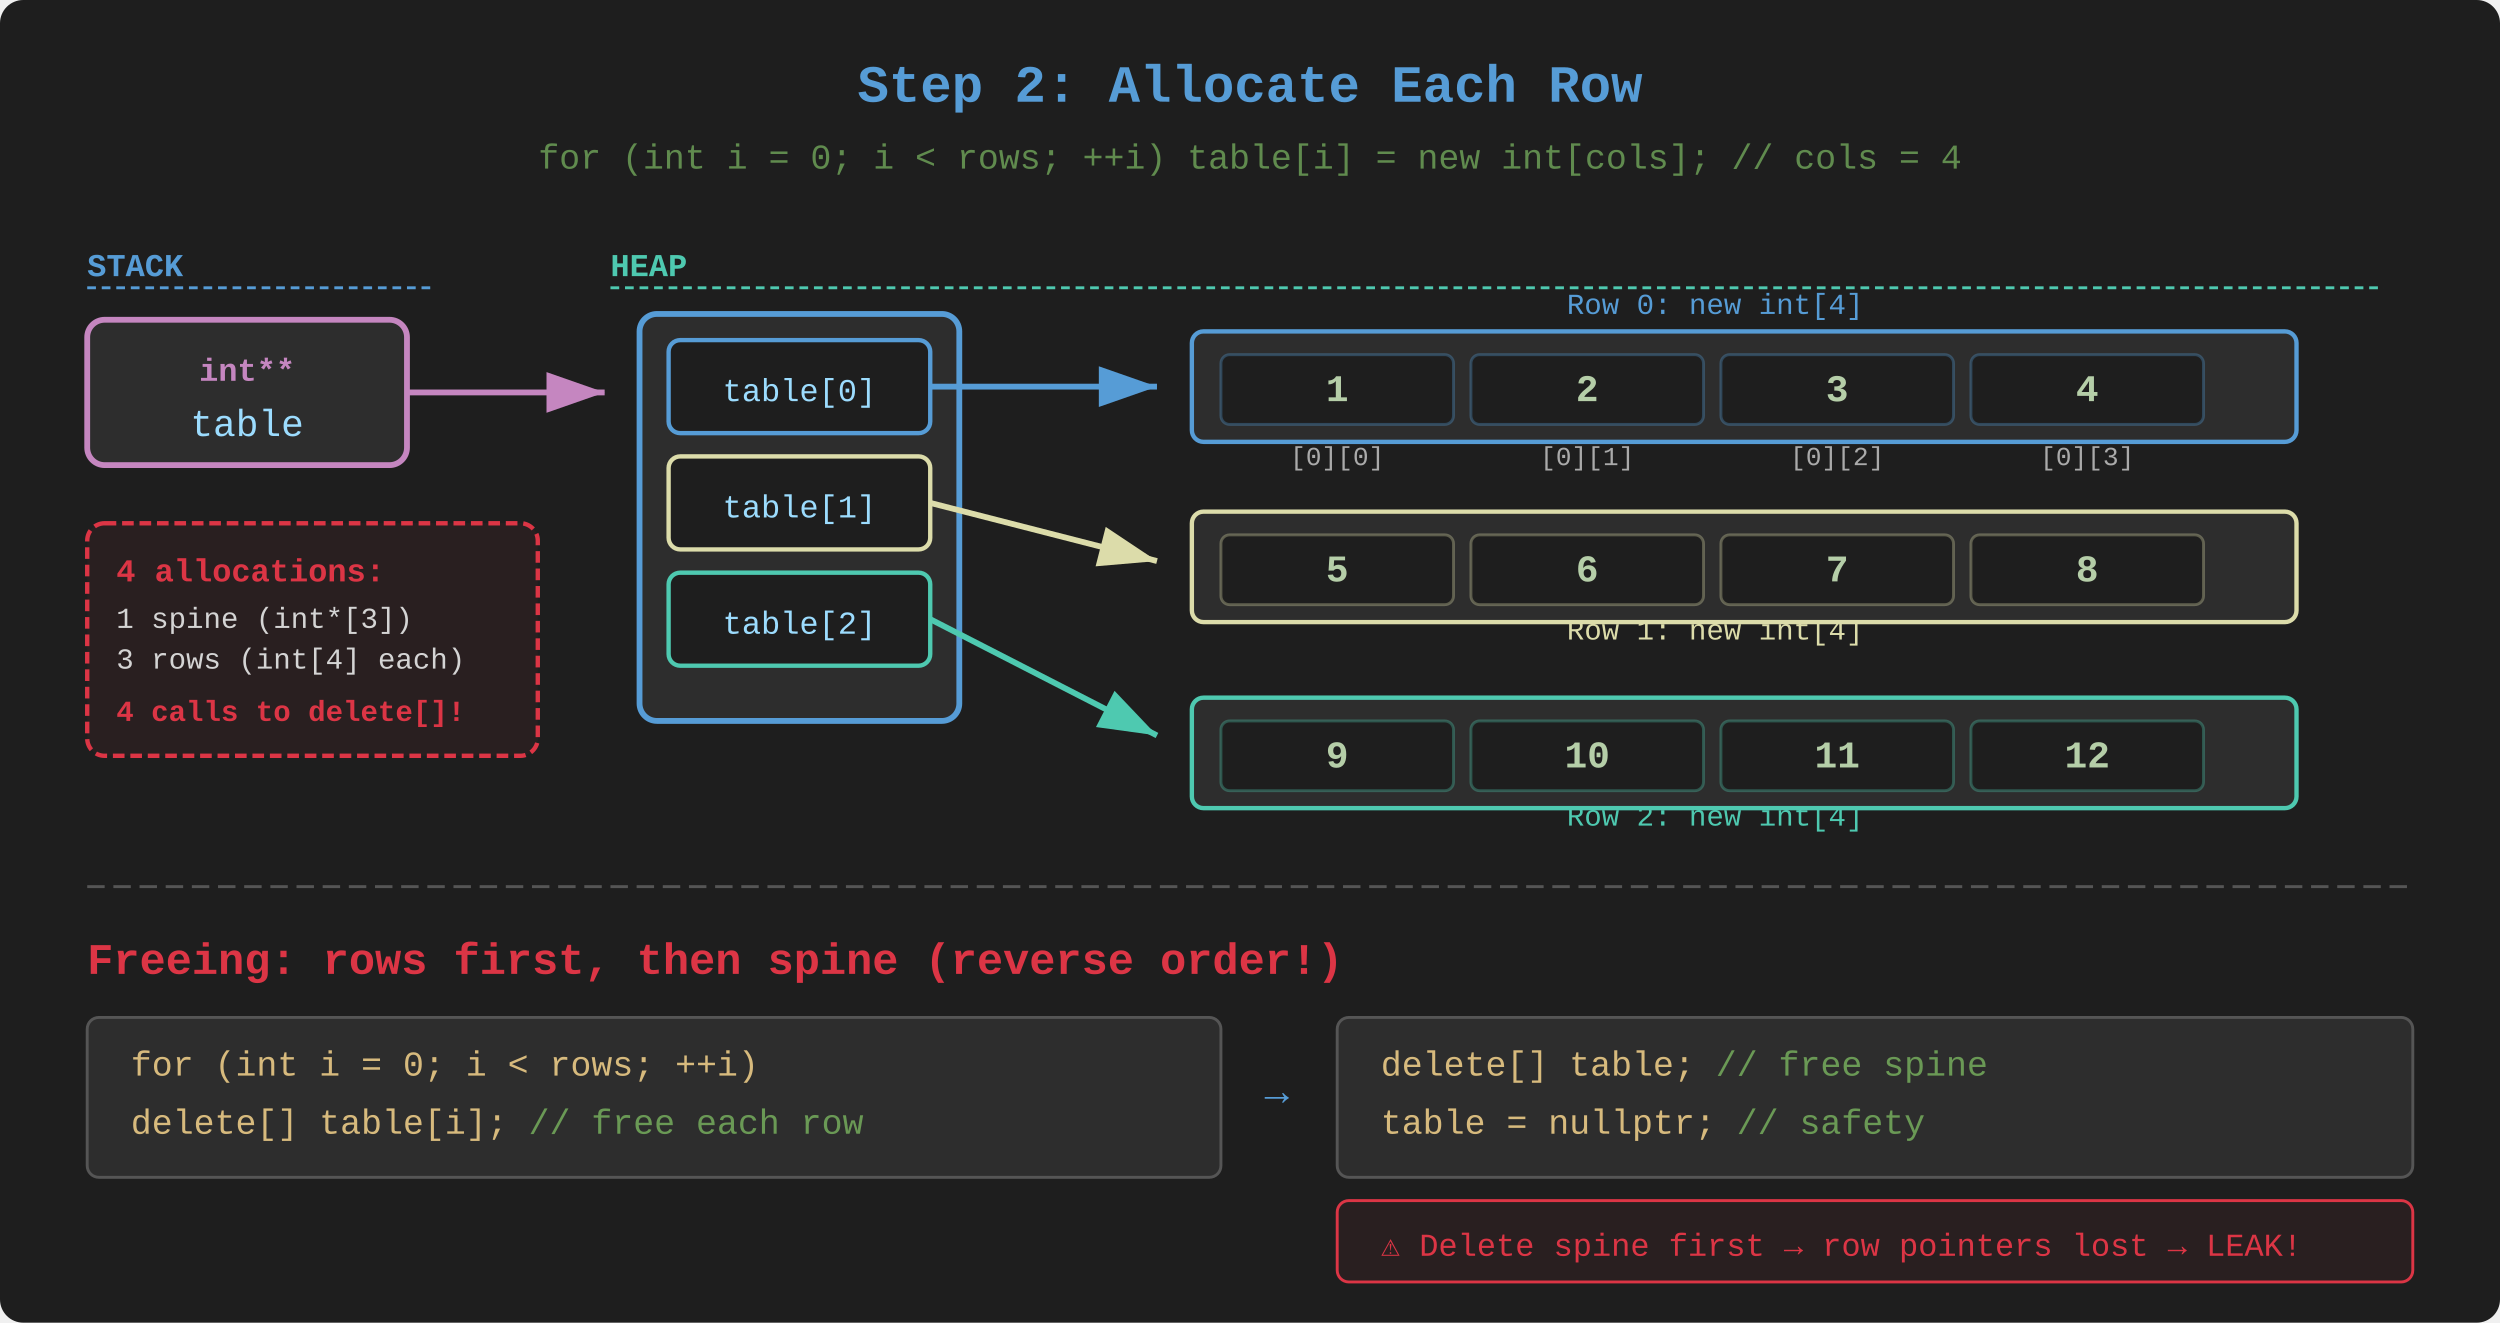
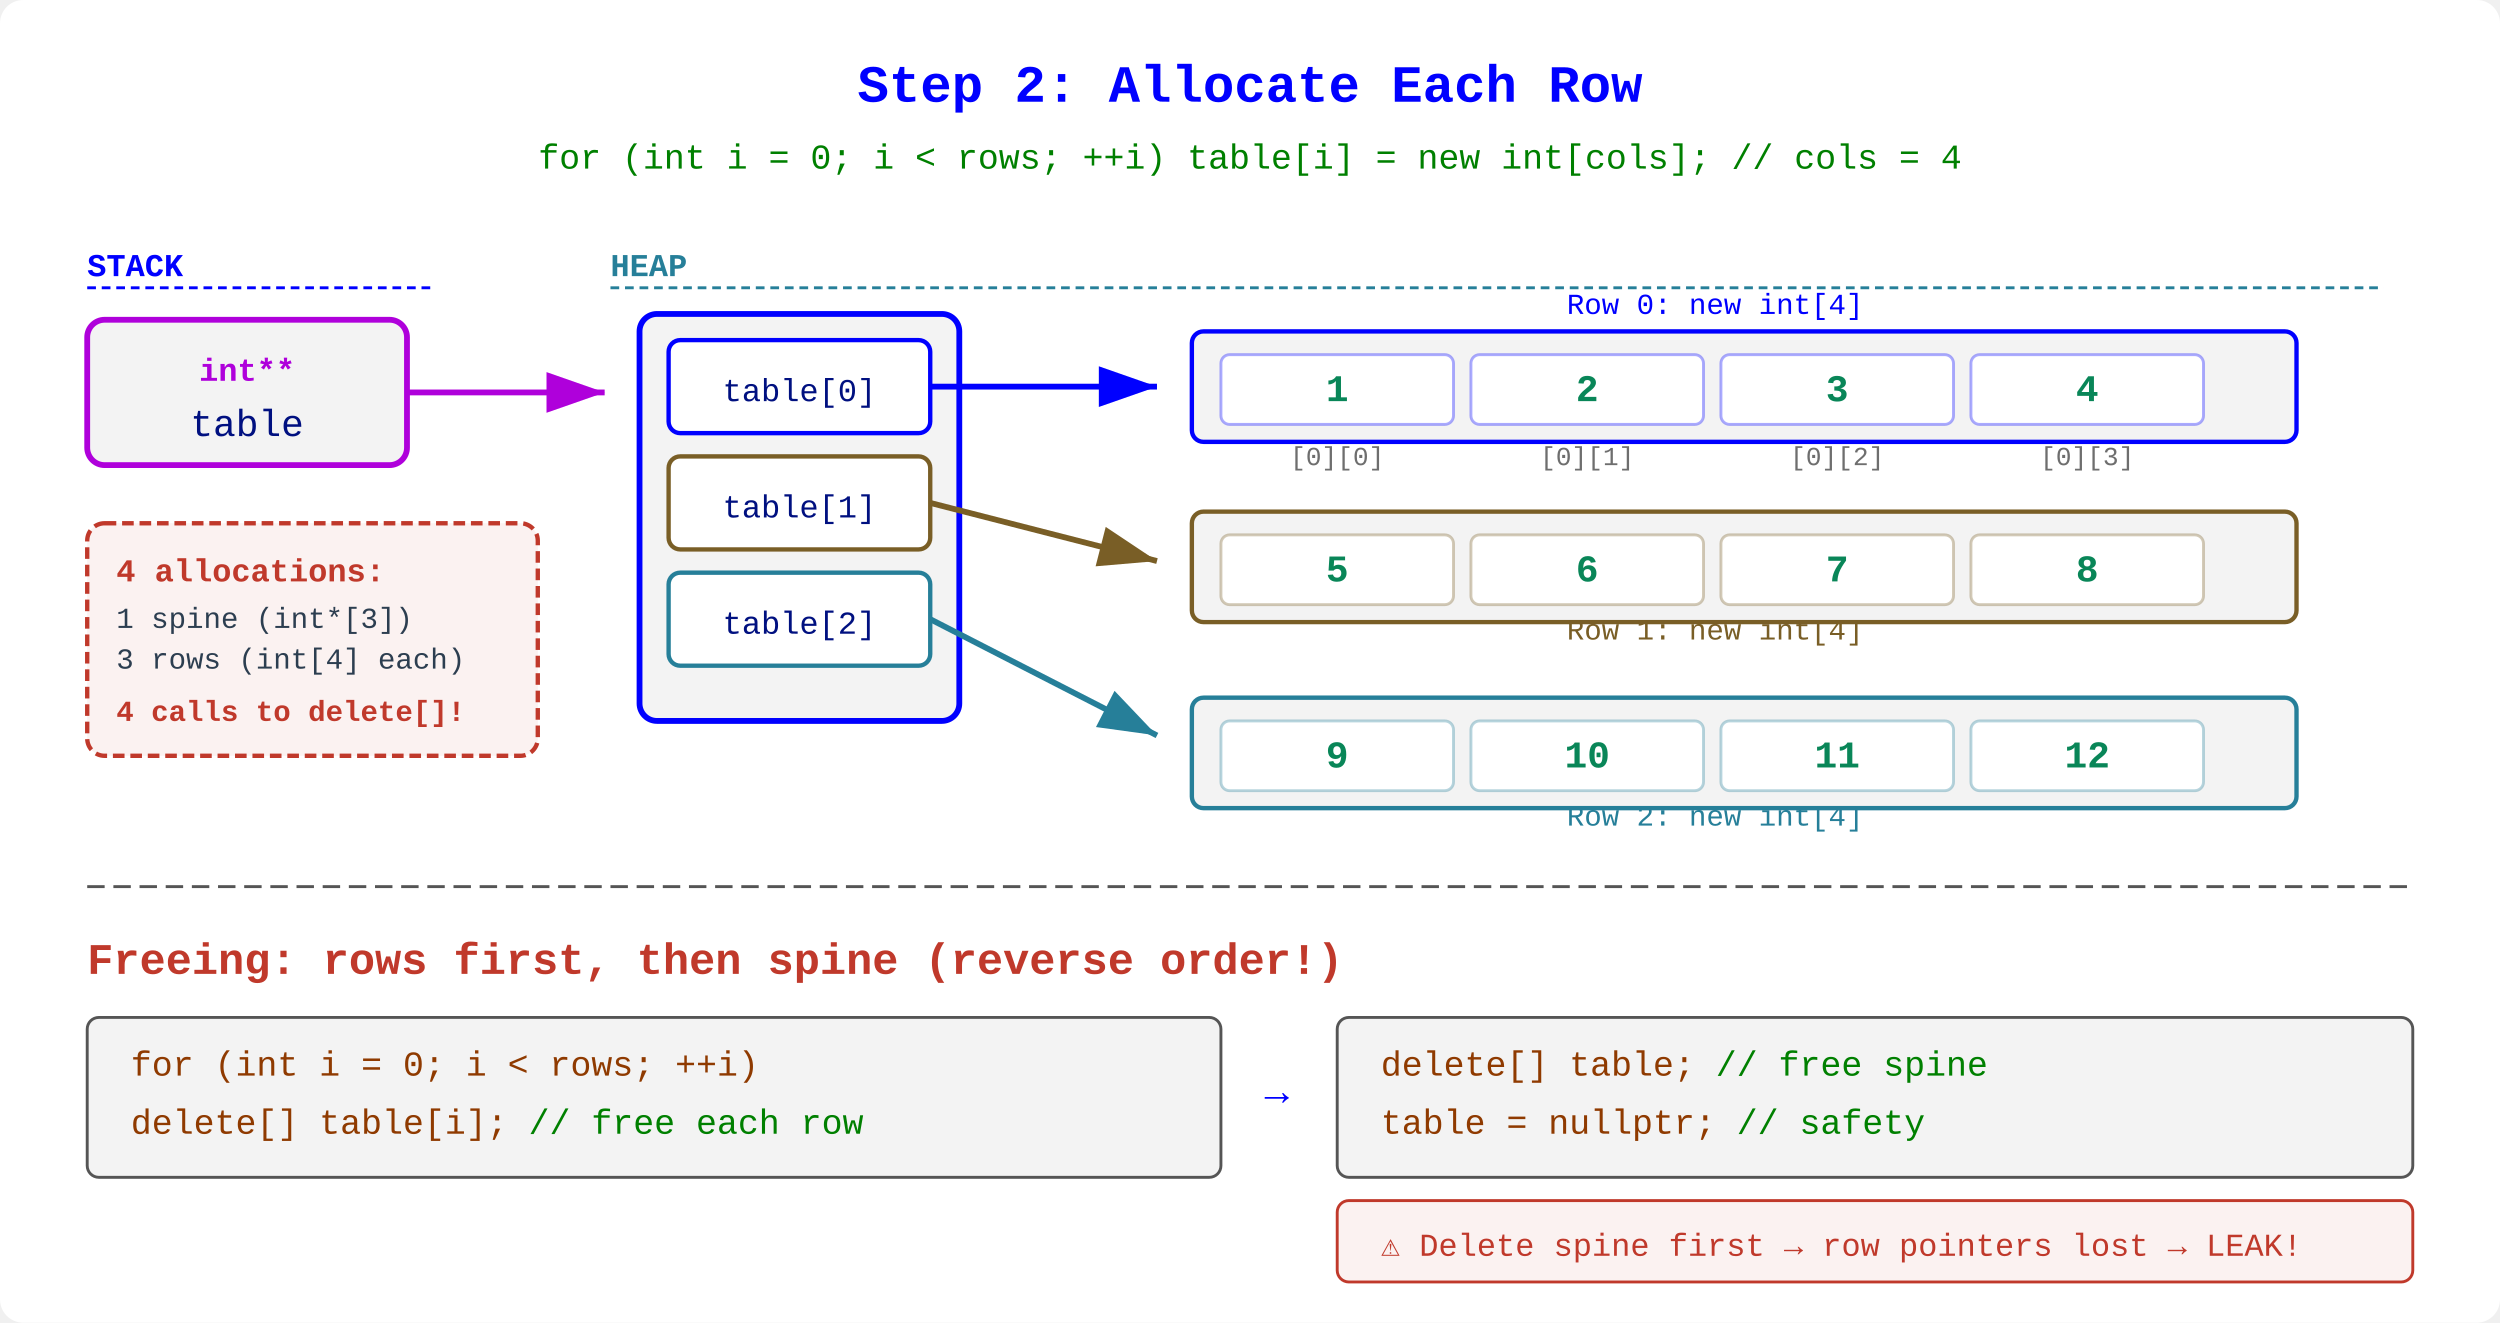
<svg xmlns="http://www.w3.org/2000/svg" viewBox="0 0 860 455" font-family="Consolas, 'Courier New', monospace" font-size="14">
  <defs>
    <marker id="arrow" markerWidth="10" markerHeight="7" refX="10" refY="3.5" orient="auto">
-       <polygon points="0 0, 10 3.5, 0 7" fill="#569cd6" />
+       <polygon points="0 0, 10 3.5, 0 7" fill="#0000ff" />
    </marker>
    <marker id="arrow-green" markerWidth="10" markerHeight="7" refX="10" refY="3.5" orient="auto">
-       <polygon points="0 0, 10 3.5, 0 7" fill="#4ec9b0" />
+       <polygon points="0 0, 10 3.5, 0 7" fill="#267f99" />
    </marker>
    <marker id="arrow-amber" markerWidth="10" markerHeight="7" refX="10" refY="3.5" orient="auto">
-       <polygon points="0 0, 10 3.5, 0 7" fill="#dcdcaa" />
+       <polygon points="0 0, 10 3.5, 0 7" fill="#795e26" />
    </marker>
    <marker id="arrow-pink" markerWidth="10" markerHeight="7" refX="10" refY="3.5" orient="auto">
-       <polygon points="0 0, 10 3.5, 0 7" fill="#c586c0" />
+       <polygon points="0 0, 10 3.5, 0 7" fill="#af00db" />
    </marker>
  </defs>
-   <rect width="860" height="455" fill="#1e1e1e" rx="8" />
-   <text x="430" y="35" text-anchor="middle" fill="#569cd6" font-size="18" font-weight="bold">Step 2: Allocate Each Row</text>
-   <text x="430" y="58" text-anchor="middle" fill="#608b4e" font-size="12">for (int i = 0; i &lt; rows; ++i)  table[i] = new int[cols];   // cols = 4</text>
-   <text x="30" y="95" fill="#569cd6" font-size="11" font-weight="bold">STACK</text>
-   <line x1="30" y1="99" x2="150" y2="99" stroke="#569cd6" stroke-width="1" stroke-dasharray="3,2" />
-   <text x="210" y="95" fill="#4ec9b0" font-size="11" font-weight="bold">HEAP</text>
-   <line x1="210" y1="99" x2="820" y2="99" stroke="#4ec9b0" stroke-width="1" stroke-dasharray="3,2" />
-   <rect x="30" y="110" width="110" height="50" rx="6" fill="#2d2d2d" stroke="#c586c0" stroke-width="2" />
-   <text x="85" y="131" text-anchor="middle" fill="#c586c0" font-size="11" font-weight="bold">int**</text>
-   <text x="85" y="150" text-anchor="middle" fill="#9cdcfe" font-size="13">table</text>
-   <line x1="140" y1="135" x2="208" y2="135" stroke="#c586c0" stroke-width="2" marker-end="url(#arrow-pink)" />
-   <rect x="220" y="108" width="110" height="140" rx="6" fill="#2d2d2d" stroke="#569cd6" stroke-width="2" />
-   <rect x="230" y="117" width="90" height="32" rx="4" fill="#1e1e1e" stroke="#569cd6" stroke-width="1.5" />
-   <text x="275" y="138" text-anchor="middle" fill="#9cdcfe" font-size="11">table[0]</text>
-   <rect x="230" y="157" width="90" height="32" rx="4" fill="#1e1e1e" stroke="#dcdcaa" stroke-width="1.5" />
-   <text x="275" y="178" text-anchor="middle" fill="#9cdcfe" font-size="11">table[1]</text>
-   <rect x="230" y="197" width="90" height="32" rx="4" fill="#1e1e1e" stroke="#4ec9b0" stroke-width="1.5" />
-   <text x="275" y="218" text-anchor="middle" fill="#9cdcfe" font-size="11">table[2]</text>
-   <line x1="320" y1="133" x2="398" y2="133" stroke="#569cd6" stroke-width="2" marker-end="url(#arrow)" />
-   <text x="590" y="108" text-anchor="middle" fill="#569cd6" font-size="10">Row 0: new int[4]</text>
-   <rect x="410" y="114" width="380" height="38" rx="4" fill="#2d2d2d" stroke="#569cd6" stroke-width="1.5" />
-   <rect x="420" y="122" width="80" height="24" rx="3" fill="#1e1e1e" stroke="#569cd655" stroke-width="1" />
-   <text x="460" y="138" text-anchor="middle" fill="#b5cea8" font-size="13" font-weight="bold">1</text>
-   <rect x="506" y="122" width="80" height="24" rx="3" fill="#1e1e1e" stroke="#569cd655" stroke-width="1" />
-   <text x="546" y="138" text-anchor="middle" fill="#b5cea8" font-size="13" font-weight="bold">2</text>
-   <rect x="592" y="122" width="80" height="24" rx="3" fill="#1e1e1e" stroke="#569cd655" stroke-width="1" />
-   <text x="632" y="138" text-anchor="middle" fill="#b5cea8" font-size="13" font-weight="bold">3</text>
-   <rect x="678" y="122" width="80" height="24" rx="3" fill="#1e1e1e" stroke="#569cd655" stroke-width="1" />
-   <text x="718" y="138" text-anchor="middle" fill="#b5cea8" font-size="13" font-weight="bold">4</text>
-   <text x="460" y="160" text-anchor="middle" fill="#aaa" font-size="9">[0][0]</text>
-   <text x="546" y="160" text-anchor="middle" fill="#aaa" font-size="9">[0][1]</text>
-   <text x="632" y="160" text-anchor="middle" fill="#aaa" font-size="9">[0][2]</text>
-   <text x="718" y="160" text-anchor="middle" fill="#aaa" font-size="9">[0][3]</text>
-   <line x1="320" y1="173" x2="398" y2="193" stroke="#dcdcaa" stroke-width="2" marker-end="url(#arrow-amber)" />
-   <text x="590" y="220" text-anchor="middle" fill="#dcdcaa" font-size="10">Row 1: new int[4]</text>
-   <rect x="410" y="176" width="380" height="38" rx="4" fill="#2d2d2d" stroke="#dcdcaa" stroke-width="1.5" />
-   <rect x="420" y="184" width="80" height="24" rx="3" fill="#1e1e1e" stroke="#dcdcaa55" stroke-width="1" />
-   <text x="460" y="200" text-anchor="middle" fill="#b5cea8" font-size="13" font-weight="bold">5</text>
-   <rect x="506" y="184" width="80" height="24" rx="3" fill="#1e1e1e" stroke="#dcdcaa55" stroke-width="1" />
-   <text x="546" y="200" text-anchor="middle" fill="#b5cea8" font-size="13" font-weight="bold">6</text>
-   <rect x="592" y="184" width="80" height="24" rx="3" fill="#1e1e1e" stroke="#dcdcaa55" stroke-width="1" />
-   <text x="632" y="200" text-anchor="middle" fill="#b5cea8" font-size="13" font-weight="bold">7</text>
-   <rect x="678" y="184" width="80" height="24" rx="3" fill="#1e1e1e" stroke="#dcdcaa55" stroke-width="1" />
-   <text x="718" y="200" text-anchor="middle" fill="#b5cea8" font-size="13" font-weight="bold">8</text>
-   <line x1="320" y1="213" x2="398" y2="253" stroke="#4ec9b0" stroke-width="2" marker-end="url(#arrow-green)" />
-   <text x="590" y="284" text-anchor="middle" fill="#4ec9b0" font-size="10">Row 2: new int[4]</text>
-   <rect x="410" y="240" width="380" height="38" rx="4" fill="#2d2d2d" stroke="#4ec9b0" stroke-width="1.5" />
-   <rect x="420" y="248" width="80" height="24" rx="3" fill="#1e1e1e" stroke="#4ec9b055" stroke-width="1" />
-   <text x="460" y="264" text-anchor="middle" fill="#b5cea8" font-size="13" font-weight="bold">9</text>
-   <rect x="506" y="248" width="80" height="24" rx="3" fill="#1e1e1e" stroke="#4ec9b055" stroke-width="1" />
-   <text x="546" y="264" text-anchor="middle" fill="#b5cea8" font-size="13" font-weight="bold">10</text>
-   <rect x="592" y="248" width="80" height="24" rx="3" fill="#1e1e1e" stroke="#4ec9b055" stroke-width="1" />
-   <text x="632" y="264" text-anchor="middle" fill="#b5cea8" font-size="13" font-weight="bold">11</text>
-   <rect x="678" y="248" width="80" height="24" rx="3" fill="#1e1e1e" stroke="#4ec9b055" stroke-width="1" />
-   <text x="718" y="264" text-anchor="middle" fill="#b5cea8" font-size="13" font-weight="bold">12</text>
-   <rect x="30" y="180" width="155" height="80" rx="6" fill="#dc354510" stroke="#dc3545" stroke-width="1.5" stroke-dasharray="4,2" />
-   <text x="40" y="200" fill="#dc3545" font-size="11" font-weight="bold">4 allocations:</text>
-   <text x="40" y="216" fill="#d4d4d4" font-size="10">1 spine  (int*[3])</text>
-   <text x="40" y="230" fill="#d4d4d4" font-size="10">3 rows   (int[4] each)</text>
-   <text x="40" y="248" fill="#dc3545" font-size="10" font-weight="bold">4 calls to delete[]!</text>
-   <line x1="30" y1="305" x2="830" y2="305" stroke="#555" stroke-width="1" stroke-dasharray="6,3" />
-   <text x="30" y="335" fill="#dc3545" font-size="15" font-weight="bold">Freeing: rows first, then spine (reverse order!)</text>
-   <rect x="30" y="350" width="390" height="55" rx="4" fill="#2d2d2d" stroke="#555" stroke-width="1" />
-   <text x="45" y="370" fill="#d7ba7d" font-size="12">for (int i = 0; i &lt; rows; ++i)</text>
-   <text x="45" y="390" fill="#d7ba7d" font-size="12">    delete[] table[i];  <tspan fill="#6a9955">// free each row</tspan>
+   <rect width="860" height="455" fill="#ffffff" rx="8" />
+   <text x="430" y="35" text-anchor="middle" fill="#0000ff" font-size="18" font-weight="bold">Step 2: Allocate Each Row</text>
+   <text x="430" y="58" text-anchor="middle" fill="#008000" font-size="12">for (int i = 0; i &lt; rows; ++i)  table[i] = new int[cols];   // cols = 4</text>
+   <text x="30" y="95" fill="#0000ff" font-size="11" font-weight="bold">STACK</text>
+   <line x1="30" y1="99" x2="150" y2="99" stroke="#0000ff" stroke-width="1" stroke-dasharray="3,2" />
+   <text x="210" y="95" fill="#267f99" font-size="11" font-weight="bold">HEAP</text>
+   <line x1="210" y1="99" x2="820" y2="99" stroke="#267f99" stroke-width="1" stroke-dasharray="3,2" />
+   <rect x="30" y="110" width="110" height="50" rx="6" fill="#f3f3f3" stroke="#af00db" stroke-width="2" />
+   <text x="85" y="131" text-anchor="middle" fill="#af00db" font-size="11" font-weight="bold">int**</text>
+   <text x="85" y="150" text-anchor="middle" fill="#001080" font-size="13">table</text>
+   <line x1="140" y1="135" x2="208" y2="135" stroke="#af00db" stroke-width="2" marker-end="url(#arrow-pink)" />
+   <rect x="220" y="108" width="110" height="140" rx="6" fill="#f3f3f3" stroke="#0000ff" stroke-width="2" />
+   <rect x="230" y="117" width="90" height="32" rx="4" fill="#ffffff" stroke="#0000ff" stroke-width="1.5" />
+   <text x="275" y="138" text-anchor="middle" fill="#001080" font-size="11">table[0]</text>
+   <rect x="230" y="157" width="90" height="32" rx="4" fill="#ffffff" stroke="#795e26" stroke-width="1.5" />
+   <text x="275" y="178" text-anchor="middle" fill="#001080" font-size="11">table[1]</text>
+   <rect x="230" y="197" width="90" height="32" rx="4" fill="#ffffff" stroke="#267f99" stroke-width="1.5" />
+   <text x="275" y="218" text-anchor="middle" fill="#001080" font-size="11">table[2]</text>
+   <line x1="320" y1="133" x2="398" y2="133" stroke="#0000ff" stroke-width="2" marker-end="url(#arrow)" />
+   <text x="590" y="108" text-anchor="middle" fill="#0000ff" font-size="10">Row 0: new int[4]</text>
+   <rect x="410" y="114" width="380" height="38" rx="4" fill="#f3f3f3" stroke="#0000ff" stroke-width="1.5" />
+   <rect x="420" y="122" width="80" height="24" rx="3" fill="#ffffff" stroke="#0000ff55" stroke-width="1" />
+   <text x="460" y="138" text-anchor="middle" fill="#098658" font-size="13" font-weight="bold">1</text>
+   <rect x="506" y="122" width="80" height="24" rx="3" fill="#ffffff" stroke="#0000ff55" stroke-width="1" />
+   <text x="546" y="138" text-anchor="middle" fill="#098658" font-size="13" font-weight="bold">2</text>
+   <rect x="592" y="122" width="80" height="24" rx="3" fill="#ffffff" stroke="#0000ff55" stroke-width="1" />
+   <text x="632" y="138" text-anchor="middle" fill="#098658" font-size="13" font-weight="bold">3</text>
+   <rect x="678" y="122" width="80" height="24" rx="3" fill="#ffffff" stroke="#0000ff55" stroke-width="1" />
+   <text x="718" y="138" text-anchor="middle" fill="#098658" font-size="13" font-weight="bold">4</text>
+   <text x="460" y="160" text-anchor="middle" fill="#6e6e6e" font-size="9">[0][0]</text>
+   <text x="546" y="160" text-anchor="middle" fill="#6e6e6e" font-size="9">[0][1]</text>
+   <text x="632" y="160" text-anchor="middle" fill="#6e6e6e" font-size="9">[0][2]</text>
+   <text x="718" y="160" text-anchor="middle" fill="#6e6e6e" font-size="9">[0][3]</text>
+   <line x1="320" y1="173" x2="398" y2="193" stroke="#795e26" stroke-width="2" marker-end="url(#arrow-amber)" />
+   <text x="590" y="220" text-anchor="middle" fill="#795e26" font-size="10">Row 1: new int[4]</text>
+   <rect x="410" y="176" width="380" height="38" rx="4" fill="#f3f3f3" stroke="#795e26" stroke-width="1.5" />
+   <rect x="420" y="184" width="80" height="24" rx="3" fill="#ffffff" stroke="#795e2655" stroke-width="1" />
+   <text x="460" y="200" text-anchor="middle" fill="#098658" font-size="13" font-weight="bold">5</text>
+   <rect x="506" y="184" width="80" height="24" rx="3" fill="#ffffff" stroke="#795e2655" stroke-width="1" />
+   <text x="546" y="200" text-anchor="middle" fill="#098658" font-size="13" font-weight="bold">6</text>
+   <rect x="592" y="184" width="80" height="24" rx="3" fill="#ffffff" stroke="#795e2655" stroke-width="1" />
+   <text x="632" y="200" text-anchor="middle" fill="#098658" font-size="13" font-weight="bold">7</text>
+   <rect x="678" y="184" width="80" height="24" rx="3" fill="#ffffff" stroke="#795e2655" stroke-width="1" />
+   <text x="718" y="200" text-anchor="middle" fill="#098658" font-size="13" font-weight="bold">8</text>
+   <line x1="320" y1="213" x2="398" y2="253" stroke="#267f99" stroke-width="2" marker-end="url(#arrow-green)" />
+   <text x="590" y="284" text-anchor="middle" fill="#267f99" font-size="10">Row 2: new int[4]</text>
+   <rect x="410" y="240" width="380" height="38" rx="4" fill="#f3f3f3" stroke="#267f99" stroke-width="1.5" />
+   <rect x="420" y="248" width="80" height="24" rx="3" fill="#ffffff" stroke="#267f9955" stroke-width="1" />
+   <text x="460" y="264" text-anchor="middle" fill="#098658" font-size="13" font-weight="bold">9</text>
+   <rect x="506" y="248" width="80" height="24" rx="3" fill="#ffffff" stroke="#267f9955" stroke-width="1" />
+   <text x="546" y="264" text-anchor="middle" fill="#098658" font-size="13" font-weight="bold">10</text>
+   <rect x="592" y="248" width="80" height="24" rx="3" fill="#ffffff" stroke="#267f9955" stroke-width="1" />
+   <text x="632" y="264" text-anchor="middle" fill="#098658" font-size="13" font-weight="bold">11</text>
+   <rect x="678" y="248" width="80" height="24" rx="3" fill="#ffffff" stroke="#267f9955" stroke-width="1" />
+   <text x="718" y="264" text-anchor="middle" fill="#098658" font-size="13" font-weight="bold">12</text>
+   <rect x="30" y="180" width="155" height="80" rx="6" fill="#c0392b10" stroke="#c0392b" stroke-width="1.5" stroke-dasharray="4,2" />
+   <text x="40" y="200" fill="#c0392b" font-size="11" font-weight="bold">4 allocations:</text>
+   <text x="40" y="216" fill="#2c3e50" font-size="10">1 spine  (int*[3])</text>
+   <text x="40" y="230" fill="#2c3e50" font-size="10">3 rows   (int[4] each)</text>
+   <text x="40" y="248" fill="#c0392b" font-size="10" font-weight="bold">4 calls to delete[]!</text>
+   <line x1="30" y1="305" x2="830" y2="305" stroke="#555555" stroke-width="1" stroke-dasharray="6,3" />
+   <text x="30" y="335" fill="#c0392b" font-size="15" font-weight="bold">Freeing: rows first, then spine (reverse order!)</text>
+   <rect x="30" y="350" width="390" height="55" rx="4" fill="#f3f3f3" stroke="#555555" stroke-width="1" />
+   <text x="45" y="370" fill="#8f3a00" font-size="12">for (int i = 0; i &lt; rows; ++i)</text>
+   <text x="45" y="390" fill="#8f3a00" font-size="12">    delete[] table[i];  <tspan fill="#008000">// free each row</tspan>
  </text>
-   <text x="435" y="380" fill="#569cd6" font-size="14">→</text>
-   <rect x="460" y="350" width="370" height="55" rx="4" fill="#2d2d2d" stroke="#555" stroke-width="1" />
-   <text x="475" y="370" fill="#d7ba7d" font-size="12">delete[] table;       <tspan fill="#6a9955">// free spine</tspan>
+   <text x="435" y="380" fill="#0000ff" font-size="14">→</text>
+   <rect x="460" y="350" width="370" height="55" rx="4" fill="#f3f3f3" stroke="#555555" stroke-width="1" />
+   <text x="475" y="370" fill="#8f3a00" font-size="12">delete[] table;       <tspan fill="#008000">// free spine</tspan>
  </text>
-   <text x="475" y="390" fill="#d7ba7d" font-size="12">table = nullptr;      <tspan fill="#6a9955">// safety</tspan>
+   <text x="475" y="390" fill="#8f3a00" font-size="12">table = nullptr;      <tspan fill="#008000">// safety</tspan>
  </text>
-   <rect x="460" y="413" width="370" height="28" rx="4" fill="#dc354510" stroke="#dc3545" stroke-width="1" />
-   <text x="475" y="432" fill="#dc3545" font-size="11">⚠ Delete spine first → row pointers lost → LEAK!</text>
+   <rect x="460" y="413" width="370" height="28" rx="4" fill="#c0392b10" stroke="#c0392b" stroke-width="1" />
+   <text x="475" y="432" fill="#c0392b" font-size="11">⚠ Delete spine first → row pointers lost → LEAK!</text>
</svg>
